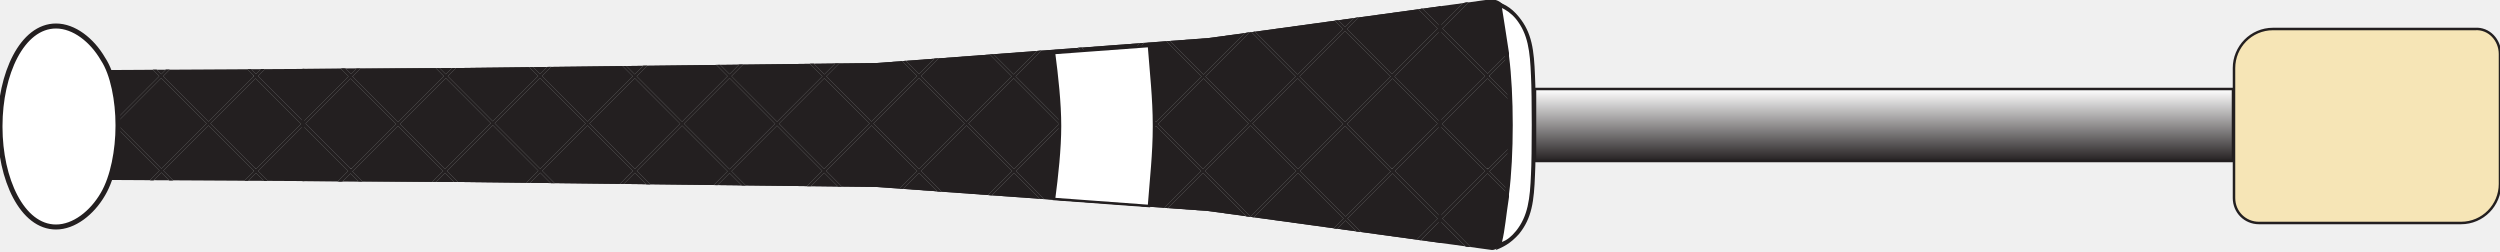
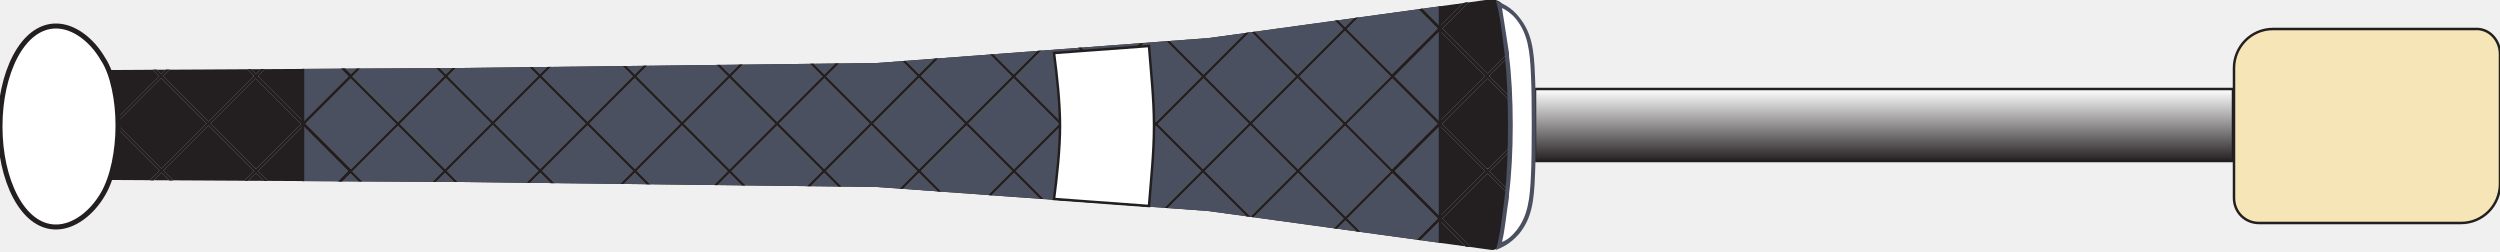
<svg xmlns="http://www.w3.org/2000/svg" xmlns:xlink="http://www.w3.org/1999/xlink" version="1.1" id="Layer_1" x="0px" y="0px" viewBox="0 0 250 25.1" style="enable-background:new 0 0 250 25.1;" xml:space="preserve">
  <style type="text/css">
	.st0{fill:url(#SVGID_1_);stroke:#231F20;stroke-width:0.25;stroke-miterlimit:10;}
	.st1{fill:#F6E5B6;stroke:#231F20;stroke-width:0.25;stroke-miterlimit:10;}
	.st2{clip-path:url(#SVGID_00000023279025978628566540000009473935934925121194_);}
- 	.st3{fill:#231F20;}
- 	.st4{fill:#231F20;stroke:#666666;stroke-width:0.3;stroke-linecap:square;stroke-linejoin:bevel;}
+ 	.st3{fill:#4B5060;}
+ 	.st4{fill:#4B5060;stroke:#666666;stroke-width:0.3;stroke-linecap:square;stroke-linejoin:bevel;}
	.st5{clip-path:url(#SVGID_00000113328138578354004930000008794776601141426821_);}
	.st6{fill:none;stroke:#231F20;stroke-width:0.25;}
	.st7{fill:#FFFFFF;stroke:#231F20;stroke-width:0.25;stroke-miterlimit:10;}
	.st8{fill:#FFFFFF;stroke:#231F20;stroke-width:0.5;stroke-miterlimit:10;}
	.st9{fill:#FFFFFF;}
- 	.st10{fill:#2E3192;}
</style>
  <g>
    <g>
      <linearGradient id="SVGID_1_" gradientUnits="userSpaceOnUse" x1="188.361" y1="8.915" x2="188.361" y2="16.163">
        <stop offset="0" style="stop-color:#FFFFFF" />
        <stop offset="1" style="stop-color:#231F20" />
      </linearGradient>
      <rect x="153.5" y="8.9" class="st0" width="69.8" height="7.2" />
      <path class="st1" d="M250,5.4v13c0,2.1-1.7,3.9-3.9,3.9h-20.2c-1.4,0-2.5-1.1-2.5-2.5v-13c0-2.1,1.7-3.9,3.9-3.9h20.2    C248.9,2.8,250,4,250,5.4z" />
      <g>
        <g>
          <defs>
            <path id="SVGID_00000035492032459503706490000006194709300624208032_" d="M153.5,12.5c0-3,0.2-9.5-3.5-12.3       c-0.3-0.2-0.5-0.2-0.7-0.3l-28.4,3.9L87.7,6.3L45.9,6.8L11,7v11l34.9,0.2l41.8,0.5l33.1,2.4l28.4,3.9c0.2,0,0.5-0.1,0.7-0.3       C153.7,22,153.5,15.6,153.5,12.5" />
          </defs>
          <use xlink:href="#SVGID_00000035492032459503706490000006194709300624208032_" style="overflow:visible;fill:#231F20;" />
          <clipPath id="SVGID_00000051377781264666490450000001903546776458565509_">
            <use xlink:href="#SVGID_00000035492032459503706490000006194709300624208032_" style="overflow:visible;" />
          </clipPath>
          <g style="clip-path:url(#SVGID_00000051377781264666490450000001903546776458565509_);">
            <rect x="30.3" y="-72.9" class="st3" width="113.7" height="113.7" />
            <g>
              <line class="st4" x1="144" y1="40.8" x2="257.7" y2="154.5" />
              <line class="st4" x1="257.7" y1="40.8" x2="144" y2="154.5" />
              <line class="st4" x1="248.2" y1="40.8" x2="139.3" y2="149.7" />
              <line class="st4" x1="238.7" y1="40.8" x2="139.3" y2="140.3" />
              <line class="st4" x1="229.3" y1="40.8" x2="139.2" y2="130.8" />
              <line class="st4" x1="219.8" y1="40.8" x2="139.2" y2="121.3" />
              <line class="st4" x1="210.3" y1="40.8" x2="139.2" y2="111.9" />
              <line class="st4" x1="200.8" y1="40.8" x2="139.2" y2="102.4" />
              <line class="st4" x1="191.4" y1="40.8" x2="139.2" y2="92.9" />
              <line class="st4" x1="181.9" y1="40.8" x2="139.2" y2="83.5" />
              <line class="st4" x1="172.4" y1="40.8" x2="139.2" y2="74" />
              <line class="st4" x1="162.9" y1="40.8" x2="139.2" y2="64.5" />
              <line class="st4" x1="153.5" y1="40.8" x2="139.2" y2="55.1" />
              <line class="st4" x1="144" y1="40.8" x2="139.2" y2="45.6" />
            </g>
            <g>
              <line class="st4" x1="30.3" y1="40.8" x2="144" y2="154.5" />
              <line class="st4" x1="39.8" y1="40.8" x2="148.7" y2="149.7" />
              <line class="st4" x1="49.3" y1="40.8" x2="148.7" y2="140.3" />
              <line class="st4" x1="58.7" y1="40.8" x2="148.7" y2="130.8" />
              <line class="st4" x1="68.2" y1="40.8" x2="148.8" y2="121.3" />
              <line class="st4" x1="77.7" y1="40.8" x2="148.8" y2="111.9" />
              <line class="st4" x1="87.2" y1="40.8" x2="148.8" y2="102.4" />
              <line class="st4" x1="96.6" y1="40.8" x2="148.8" y2="92.9" />
              <line class="st4" x1="106.1" y1="40.8" x2="148.8" y2="83.5" />
              <line class="st4" x1="115.6" y1="40.8" x2="148.8" y2="74" />
              <line class="st4" x1="125.1" y1="40.8" x2="148.8" y2="64.5" />
              <line class="st4" x1="134.5" y1="40.8" x2="148.8" y2="55.1" />
              <line class="st4" x1="144" y1="40.8" x2="148.8" y2="45.6" />
              <line class="st4" x1="144" y1="40.8" x2="30.3" y2="154.5" />
              <line class="st4" x1="134.5" y1="40.8" x2="25.6" y2="149.7" />
              <line class="st4" x1="125.1" y1="40.8" x2="25.6" y2="140.3" />
              <line class="st4" x1="115.6" y1="40.8" x2="25.6" y2="130.8" />
              <line class="st4" x1="106.1" y1="40.8" x2="25.6" y2="121.3" />
              <line class="st4" x1="96.6" y1="40.8" x2="25.6" y2="111.9" />
              <line class="st4" x1="87.2" y1="40.8" x2="25.6" y2="102.4" />
              <line class="st4" x1="77.7" y1="40.8" x2="25.6" y2="92.9" />
              <line class="st4" x1="68.2" y1="40.8" x2="25.5" y2="83.5" />
              <line class="st4" x1="58.7" y1="40.8" x2="25.5" y2="74" />
              <line class="st4" x1="49.3" y1="40.8" x2="25.5" y2="64.5" />
              <line class="st4" x1="39.8" y1="40.8" x2="25.5" y2="55.1" />
              <line class="st4" x1="30.3" y1="40.8" x2="25.5" y2="45.6" />
            </g>
            <g>
              <line class="st4" x1="-83.3" y1="40.8" x2="30.3" y2="154.5" />
              <line class="st4" x1="-73.9" y1="40.8" x2="35.1" y2="149.7" />
              <line class="st4" x1="-64.4" y1="40.8" x2="35.1" y2="140.3" />
              <line class="st4" x1="-54.9" y1="40.8" x2="35.1" y2="130.8" />
              <line class="st4" x1="-45.5" y1="40.8" x2="35.1" y2="121.3" />
              <line class="st4" x1="-36" y1="40.8" x2="35.1" y2="111.9" />
              <line class="st4" x1="-26.5" y1="40.8" x2="35.1" y2="102.4" />
              <line class="st4" x1="-17" y1="40.8" x2="35.1" y2="92.9" />
              <line class="st4" x1="-7.6" y1="40.8" x2="35.1" y2="83.5" />
              <line class="st4" x1="1.9" y1="40.8" x2="35.1" y2="74" />
              <line class="st4" x1="11.4" y1="40.8" x2="35.1" y2="64.5" />
              <line class="st4" x1="20.9" y1="40.8" x2="35.1" y2="55.1" />
              <line class="st4" x1="30.3" y1="40.8" x2="35.1" y2="45.6" />
              <line class="st4" x1="30.3" y1="40.8" x2="-83.3" y2="154.5" />
            </g>
            <g>
              <line class="st4" x1="144" y1="-72.9" x2="257.7" y2="40.8" />
              <line class="st4" x1="139.3" y1="-68.2" x2="248.2" y2="40.8" />
              <line class="st4" x1="139.3" y1="-58.7" x2="238.7" y2="40.8" />
              <line class="st4" x1="139.2" y1="-49.2" x2="229.3" y2="40.8" />
              <line class="st4" x1="139.2" y1="-39.8" x2="219.8" y2="40.8" />
              <line class="st4" x1="139.2" y1="-30.3" x2="210.3" y2="40.8" />
              <line class="st4" x1="139.2" y1="-20.8" x2="200.8" y2="40.8" />
              <line class="st4" x1="139.2" y1="-11.4" x2="191.4" y2="40.8" />
              <line class="st4" x1="139.2" y1="-1.9" x2="181.9" y2="40.8" />
              <line class="st4" x1="139.2" y1="7.6" x2="172.4" y2="40.8" />
              <line class="st4" x1="139.2" y1="17" x2="162.9" y2="40.8" />
              <line class="st4" x1="139.2" y1="26.5" x2="153.5" y2="40.8" />
              <line class="st4" x1="139.2" y1="36" x2="144" y2="40.8" />
              <line class="st4" x1="257.7" y1="-72.9" x2="144" y2="40.8" />
              <line class="st4" x1="248.2" y1="-72.9" x2="139.3" y2="36" />
              <line class="st4" x1="238.7" y1="-72.9" x2="139.3" y2="26.6" />
              <line class="st4" x1="229.3" y1="-72.9" x2="139.2" y2="17.1" />
              <line class="st4" x1="219.8" y1="-72.9" x2="139.2" y2="7.6" />
              <line class="st4" x1="210.3" y1="-72.9" x2="139.2" y2="-1.8" />
              <line class="st4" x1="200.8" y1="-72.9" x2="139.2" y2="-11.3" />
              <line class="st4" x1="191.4" y1="-72.9" x2="139.2" y2="-20.7" />
              <line class="st4" x1="181.9" y1="-72.9" x2="139.2" y2="-30.2" />
              <line class="st4" x1="172.4" y1="-72.9" x2="139.2" y2="-39.7" />
              <line class="st4" x1="162.9" y1="-72.9" x2="139.2" y2="-49.2" />
              <line class="st4" x1="153.5" y1="-72.9" x2="139.2" y2="-58.6" />
              <line class="st4" x1="144" y1="-72.9" x2="139.2" y2="-68.1" />
            </g>
            <g>
              <line class="st4" x1="30.3" y1="-72.9" x2="144" y2="40.8" />
              <line class="st4" x1="25.6" y1="-68.2" x2="134.5" y2="40.8" />
              <line class="st4" x1="25.6" y1="-58.7" x2="125.1" y2="40.8" />
              <line class="st4" x1="25.6" y1="-49.2" x2="115.6" y2="40.8" />
              <line class="st4" x1="25.6" y1="-39.8" x2="106.1" y2="40.8" />
              <line class="st4" x1="25.6" y1="-30.3" x2="96.6" y2="40.8" />
              <line class="st4" x1="25.6" y1="-20.8" x2="87.2" y2="40.8" />
              <line class="st4" x1="25.6" y1="-11.4" x2="77.7" y2="40.8" />
              <line class="st4" x1="25.5" y1="-1.9" x2="68.2" y2="40.8" />
              <line class="st4" x1="25.5" y1="7.6" x2="58.7" y2="40.8" />
              <line class="st4" x1="25.5" y1="17" x2="49.3" y2="40.8" />
              <line class="st4" x1="25.5" y1="26.5" x2="39.8" y2="40.8" />
              <line class="st4" x1="25.5" y1="36" x2="30.3" y2="40.8" />
              <line class="st4" x1="39.8" y1="-72.9" x2="148.7" y2="36" />
              <line class="st4" x1="49.3" y1="-72.9" x2="148.7" y2="26.6" />
              <line class="st4" x1="58.7" y1="-72.9" x2="148.7" y2="17.1" />
              <line class="st4" x1="68.2" y1="-72.9" x2="148.8" y2="7.6" />
              <line class="st4" x1="77.7" y1="-72.9" x2="148.8" y2="-1.8" />
              <line class="st4" x1="87.2" y1="-72.9" x2="148.8" y2="-11.3" />
              <line class="st4" x1="96.6" y1="-72.9" x2="148.8" y2="-20.7" />
              <line class="st4" x1="106.1" y1="-72.9" x2="148.8" y2="-30.2" />
              <line class="st4" x1="115.6" y1="-72.9" x2="148.8" y2="-39.7" />
              <line class="st4" x1="125.1" y1="-72.9" x2="148.8" y2="-49.2" />
              <line class="st4" x1="134.5" y1="-72.9" x2="148.8" y2="-58.6" />
              <line class="st4" x1="144" y1="-72.9" x2="148.8" y2="-68.1" />
              <line class="st4" x1="144" y1="-72.9" x2="30.3" y2="40.8" />
              <line class="st4" x1="134.5" y1="-72.9" x2="25.6" y2="36" />
              <line class="st4" x1="125.1" y1="-72.9" x2="25.6" y2="26.6" />
              <line class="st4" x1="115.6" y1="-72.9" x2="25.6" y2="17.1" />
              <line class="st4" x1="106.1" y1="-72.9" x2="25.6" y2="7.6" />
              <line class="st4" x1="96.6" y1="-72.9" x2="25.6" y2="-1.8" />
              <line class="st4" x1="87.2" y1="-72.9" x2="25.6" y2="-11.3" />
              <line class="st4" x1="77.7" y1="-72.9" x2="25.6" y2="-20.7" />
              <line class="st4" x1="68.2" y1="-72.9" x2="25.5" y2="-30.2" />
              <line class="st4" x1="58.7" y1="-72.9" x2="25.5" y2="-39.7" />
              <line class="st4" x1="49.3" y1="-72.9" x2="25.5" y2="-49.2" />
              <line class="st4" x1="39.8" y1="-72.9" x2="25.5" y2="-58.6" />
              <line class="st4" x1="30.3" y1="-72.9" x2="25.5" y2="-68.1" />
              <line class="st4" x1="148.7" y1="-68.2" x2="39.8" y2="40.8" />
              <line class="st4" x1="148.7" y1="-58.7" x2="49.3" y2="40.8" />
              <line class="st4" x1="148.7" y1="-49.2" x2="58.7" y2="40.8" />
              <line class="st4" x1="148.8" y1="-39.8" x2="68.2" y2="40.8" />
              <line class="st4" x1="148.8" y1="-30.3" x2="77.7" y2="40.8" />
              <line class="st4" x1="148.8" y1="-20.8" x2="87.2" y2="40.8" />
              <line class="st4" x1="148.8" y1="-11.4" x2="96.6" y2="40.8" />
              <line class="st4" x1="148.8" y1="-1.9" x2="106.1" y2="40.8" />
              <line class="st4" x1="148.8" y1="7.6" x2="115.6" y2="40.8" />
              <line class="st4" x1="148.8" y1="17" x2="125.1" y2="40.8" />
              <line class="st4" x1="148.8" y1="26.5" x2="134.5" y2="40.8" />
              <line class="st4" x1="148.8" y1="36" x2="144" y2="40.8" />
            </g>
            <g>
              <line class="st4" x1="-83.3" y1="-72.9" x2="30.3" y2="40.8" />
              <line class="st4" x1="-73.9" y1="-72.9" x2="35.1" y2="36" />
              <line class="st4" x1="-64.4" y1="-72.9" x2="35.1" y2="26.6" />
              <line class="st4" x1="-54.9" y1="-72.9" x2="35.1" y2="17.1" />
              <line class="st4" x1="-45.5" y1="-72.9" x2="35.1" y2="7.6" />
              <line class="st4" x1="-36" y1="-72.9" x2="35.1" y2="-1.8" />
              <line class="st4" x1="-26.5" y1="-72.9" x2="35.1" y2="-11.3" />
              <line class="st4" x1="-17" y1="-72.9" x2="35.1" y2="-20.7" />
              <line class="st4" x1="-7.6" y1="-72.9" x2="35.1" y2="-30.2" />
              <line class="st4" x1="1.9" y1="-72.9" x2="35.1" y2="-39.7" />
              <line class="st4" x1="11.4" y1="-72.9" x2="35.1" y2="-49.2" />
              <line class="st4" x1="20.9" y1="-72.9" x2="35.1" y2="-58.6" />
              <line class="st4" x1="30.3" y1="-72.9" x2="35.1" y2="-68.1" />
              <line class="st4" x1="30.3" y1="-72.9" x2="-83.3" y2="40.8" />
              <line class="st4" x1="35.1" y1="-68.2" x2="-73.9" y2="40.8" />
              <line class="st4" x1="35.1" y1="-58.7" x2="-64.4" y2="40.8" />
              <line class="st4" x1="35.1" y1="-49.2" x2="-54.9" y2="40.8" />
              <line class="st4" x1="35.1" y1="-39.8" x2="-45.5" y2="40.8" />
              <line class="st4" x1="35.1" y1="-30.3" x2="-36" y2="40.8" />
              <line class="st4" x1="35.1" y1="-20.8" x2="-26.5" y2="40.8" />
              <line class="st4" x1="35.1" y1="-11.4" x2="-17" y2="40.8" />
              <line class="st4" x1="35.1" y1="-1.9" x2="-7.6" y2="40.8" />
              <line class="st4" x1="35.1" y1="7.6" x2="1.9" y2="40.8" />
              <line class="st4" x1="35.1" y1="17" x2="11.4" y2="40.8" />
              <line class="st4" x1="35.1" y1="26.5" x2="20.9" y2="40.8" />
              <line class="st4" x1="35.1" y1="36" x2="30.3" y2="40.8" />
            </g>
            <g>
              <line class="st4" x1="144" y1="-186.6" x2="257.7" y2="-72.9" />
              <line class="st4" x1="139.3" y1="-181.8" x2="248.2" y2="-72.9" />
              <line class="st4" x1="139.3" y1="-172.4" x2="238.7" y2="-72.9" />
              <line class="st4" x1="139.2" y1="-162.9" x2="229.3" y2="-72.9" />
              <line class="st4" x1="139.2" y1="-153.4" x2="219.8" y2="-72.9" />
              <line class="st4" x1="139.2" y1="-144" x2="210.3" y2="-72.9" />
              <line class="st4" x1="139.2" y1="-134.5" x2="200.8" y2="-72.9" />
              <line class="st4" x1="139.2" y1="-125" x2="191.4" y2="-72.9" />
              <line class="st4" x1="139.2" y1="-115.6" x2="181.9" y2="-72.9" />
              <line class="st4" x1="139.2" y1="-106.1" x2="172.4" y2="-72.9" />
              <line class="st4" x1="139.2" y1="-96.6" x2="162.9" y2="-72.9" />
              <line class="st4" x1="139.2" y1="-87.2" x2="153.5" y2="-72.9" />
              <line class="st4" x1="139.2" y1="-77.7" x2="144" y2="-72.9" />
              <line class="st4" x1="257.7" y1="-186.6" x2="144" y2="-72.9" />
            </g>
            <g>
              <line class="st4" x1="30.3" y1="-186.6" x2="144" y2="-72.9" />
              <line class="st4" x1="25.6" y1="-181.8" x2="134.5" y2="-72.9" />
              <line class="st4" x1="25.6" y1="-172.4" x2="125.1" y2="-72.9" />
              <line class="st4" x1="25.6" y1="-162.9" x2="115.6" y2="-72.9" />
              <line class="st4" x1="25.6" y1="-153.4" x2="106.1" y2="-72.9" />
              <line class="st4" x1="25.6" y1="-144" x2="96.6" y2="-72.9" />
              <line class="st4" x1="25.6" y1="-134.5" x2="87.2" y2="-72.9" />
              <line class="st4" x1="25.6" y1="-125" x2="77.7" y2="-72.9" />
              <line class="st4" x1="25.5" y1="-115.6" x2="68.2" y2="-72.9" />
              <line class="st4" x1="25.5" y1="-106.1" x2="58.7" y2="-72.9" />
              <line class="st4" x1="25.5" y1="-96.6" x2="49.3" y2="-72.9" />
              <line class="st4" x1="25.5" y1="-87.2" x2="39.8" y2="-72.9" />
              <line class="st4" x1="25.5" y1="-77.7" x2="30.3" y2="-72.9" />
              <line class="st4" x1="144" y1="-186.6" x2="30.3" y2="-72.9" />
              <line class="st4" x1="148.7" y1="-181.8" x2="39.8" y2="-72.9" />
              <line class="st4" x1="148.7" y1="-172.4" x2="49.3" y2="-72.9" />
              <line class="st4" x1="148.7" y1="-162.9" x2="58.7" y2="-72.9" />
              <line class="st4" x1="148.8" y1="-153.4" x2="68.2" y2="-72.9" />
              <line class="st4" x1="148.8" y1="-144" x2="77.7" y2="-72.9" />
              <line class="st4" x1="148.8" y1="-134.5" x2="87.2" y2="-72.9" />
              <line class="st4" x1="148.8" y1="-125" x2="96.6" y2="-72.9" />
              <line class="st4" x1="148.8" y1="-115.6" x2="106.1" y2="-72.9" />
              <line class="st4" x1="148.8" y1="-106.1" x2="115.6" y2="-72.9" />
              <line class="st4" x1="148.8" y1="-96.6" x2="125.1" y2="-72.9" />
              <line class="st4" x1="148.8" y1="-87.2" x2="134.5" y2="-72.9" />
              <line class="st4" x1="148.8" y1="-77.7" x2="144" y2="-72.9" />
            </g>
            <g>
              <line class="st4" x1="-83.3" y1="-186.6" x2="30.3" y2="-72.9" />
              <line class="st4" x1="30.3" y1="-186.6" x2="-83.3" y2="-72.9" />
              <line class="st4" x1="35.1" y1="-181.8" x2="-73.9" y2="-72.9" />
              <line class="st4" x1="35.1" y1="-172.4" x2="-64.4" y2="-72.9" />
              <line class="st4" x1="35.1" y1="-162.9" x2="-54.9" y2="-72.9" />
              <line class="st4" x1="35.1" y1="-153.4" x2="-45.5" y2="-72.9" />
              <line class="st4" x1="35.1" y1="-144" x2="-36" y2="-72.9" />
              <line class="st4" x1="35.1" y1="-134.5" x2="-26.5" y2="-72.9" />
              <line class="st4" x1="35.1" y1="-125" x2="-17" y2="-72.9" />
              <line class="st4" x1="35.1" y1="-115.6" x2="-7.6" y2="-72.9" />
              <line class="st4" x1="35.1" y1="-106.1" x2="1.9" y2="-72.9" />
              <line class="st4" x1="35.1" y1="-96.6" x2="11.4" y2="-72.9" />
              <line class="st4" x1="35.1" y1="-87.2" x2="20.9" y2="-72.9" />
              <line class="st4" x1="35.1" y1="-77.7" x2="30.3" y2="-72.9" />
            </g>
          </g>
        </g>
        <g>
          <defs>
            <path id="SVGID_00000128478635469776447940000014913704689713271724_" d="M153.5,12.5c0-3,0.2-9.5-3.5-12.3       c-0.3-0.2-0.5-0.2-0.7-0.3l-28.4,3.9L87.7,6.3L45.9,6.8L11,7v11l34.9,0.2l41.8,0.5l33.1,2.4l28.4,3.9c0.2,0,0.5-0.1,0.7-0.3       C153.7,22,153.5,15.6,153.5,12.5" />
          </defs>
          <clipPath id="SVGID_00000052071504904848434780000015122249136019031443_">
            <use xlink:href="#SVGID_00000128478635469776447940000014913704689713271724_" style="overflow:visible;" />
          </clipPath>
        </g>
        <g>
          <defs>
            <path id="SVGID_00000051370902131034853370000011606671465387501218_" d="M153.5,12.5c0-3,0.2-9.5-3.5-12.3       c-0.3-0.2-0.5-0.2-0.7-0.3l-28.4,3.9L87.7,6.3L45.9,6.8L11,7v11l34.9,0.2l41.8,0.5l33.1,2.4l28.4,3.9c0.2,0,0.5-0.1,0.7-0.3       C153.7,22,153.5,15.6,153.5,12.5" />
          </defs>
          <clipPath id="SVGID_00000076604363100317889940000007907719587327344003_">
            <use xlink:href="#SVGID_00000051370902131034853370000011606671465387501218_" style="overflow:visible;" />
          </clipPath>
          <g style="clip-path:url(#SVGID_00000076604363100317889940000007907719587327344003_);">
            <rect x="30.3" y="-72.9" class="st6" width="113.7" height="113.7" />
            <g>
              <line class="st6" x1="144" y1="40.8" x2="257.7" y2="154.5" />
              <line class="st6" x1="257.7" y1="40.8" x2="144" y2="154.5" />
              <line class="st6" x1="248.2" y1="40.8" x2="139.3" y2="149.7" />
              <line class="st6" x1="238.7" y1="40.8" x2="139.3" y2="140.3" />
              <line class="st6" x1="229.3" y1="40.8" x2="139.2" y2="130.8" />
              <line class="st6" x1="219.8" y1="40.8" x2="139.2" y2="121.3" />
              <line class="st6" x1="210.3" y1="40.8" x2="139.2" y2="111.9" />
              <line class="st6" x1="200.8" y1="40.8" x2="139.2" y2="102.4" />
              <line class="st6" x1="191.4" y1="40.8" x2="139.2" y2="92.9" />
              <line class="st6" x1="181.9" y1="40.8" x2="139.2" y2="83.5" />
              <line class="st6" x1="172.4" y1="40.8" x2="139.2" y2="74" />
              <line class="st6" x1="162.9" y1="40.8" x2="139.2" y2="64.5" />
              <line class="st6" x1="153.5" y1="40.8" x2="139.2" y2="55.1" />
              <line class="st6" x1="144" y1="40.8" x2="139.2" y2="45.6" />
            </g>
            <g>
              <line class="st6" x1="30.3" y1="40.8" x2="144" y2="154.5" />
              <line class="st6" x1="39.8" y1="40.8" x2="148.7" y2="149.7" />
              <line class="st6" x1="49.3" y1="40.8" x2="148.7" y2="140.3" />
              <line class="st6" x1="58.7" y1="40.8" x2="148.7" y2="130.8" />
              <line class="st6" x1="68.2" y1="40.8" x2="148.8" y2="121.3" />
              <line class="st6" x1="77.7" y1="40.8" x2="148.8" y2="111.9" />
              <line class="st6" x1="87.2" y1="40.8" x2="148.8" y2="102.4" />
              <line class="st6" x1="96.6" y1="40.8" x2="148.8" y2="92.9" />
              <line class="st6" x1="106.1" y1="40.8" x2="148.8" y2="83.5" />
              <line class="st6" x1="115.6" y1="40.8" x2="148.8" y2="74" />
              <line class="st6" x1="125.1" y1="40.8" x2="148.8" y2="64.5" />
              <line class="st6" x1="134.5" y1="40.8" x2="148.8" y2="55.1" />
              <line class="st6" x1="144" y1="40.8" x2="148.8" y2="45.6" />
              <line class="st6" x1="144" y1="40.8" x2="30.3" y2="154.5" />
              <line class="st6" x1="134.5" y1="40.8" x2="25.6" y2="149.7" />
              <line class="st6" x1="125.1" y1="40.8" x2="25.6" y2="140.3" />
              <line class="st6" x1="115.6" y1="40.8" x2="25.6" y2="130.8" />
              <line class="st6" x1="106.1" y1="40.8" x2="25.6" y2="121.3" />
              <line class="st6" x1="96.6" y1="40.8" x2="25.6" y2="111.9" />
              <line class="st6" x1="87.2" y1="40.8" x2="25.6" y2="102.4" />
              <line class="st6" x1="77.7" y1="40.8" x2="25.6" y2="92.9" />
              <line class="st6" x1="68.2" y1="40.8" x2="25.5" y2="83.5" />
              <line class="st6" x1="58.7" y1="40.8" x2="25.5" y2="74" />
              <line class="st6" x1="49.3" y1="40.8" x2="25.5" y2="64.5" />
              <line class="st6" x1="39.8" y1="40.8" x2="25.5" y2="55.1" />
              <line class="st6" x1="30.3" y1="40.8" x2="25.5" y2="45.6" />
            </g>
            <g>
              <line class="st6" x1="-83.3" y1="40.8" x2="30.3" y2="154.5" />
              <line class="st6" x1="-73.9" y1="40.8" x2="35.1" y2="149.7" />
              <line class="st6" x1="-64.4" y1="40.8" x2="35.1" y2="140.3" />
              <line class="st6" x1="-54.9" y1="40.8" x2="35.1" y2="130.8" />
              <line class="st6" x1="-45.5" y1="40.8" x2="35.1" y2="121.3" />
              <line class="st6" x1="-36" y1="40.8" x2="35.1" y2="111.9" />
              <line class="st6" x1="-26.5" y1="40.8" x2="35.1" y2="102.4" />
              <line class="st6" x1="-17" y1="40.8" x2="35.1" y2="92.9" />
              <line class="st6" x1="-7.6" y1="40.8" x2="35.1" y2="83.5" />
              <line class="st6" x1="1.9" y1="40.8" x2="35.1" y2="74" />
              <line class="st6" x1="11.4" y1="40.8" x2="35.1" y2="64.5" />
              <line class="st6" x1="20.9" y1="40.8" x2="35.1" y2="55.1" />
              <line class="st6" x1="30.3" y1="40.8" x2="35.1" y2="45.6" />
              <line class="st6" x1="30.3" y1="40.8" x2="-83.3" y2="154.5" />
            </g>
            <g>
              <line class="st6" x1="144" y1="-72.9" x2="257.7" y2="40.8" />
              <line class="st6" x1="139.3" y1="-68.2" x2="248.2" y2="40.8" />
              <line class="st6" x1="139.3" y1="-58.7" x2="238.7" y2="40.8" />
              <line class="st6" x1="139.2" y1="-49.2" x2="229.3" y2="40.8" />
              <line class="st6" x1="139.2" y1="-39.8" x2="219.8" y2="40.8" />
              <line class="st6" x1="139.2" y1="-30.3" x2="210.3" y2="40.8" />
              <line class="st6" x1="139.2" y1="-20.8" x2="200.8" y2="40.8" />
              <line class="st6" x1="139.2" y1="-11.4" x2="191.4" y2="40.8" />
              <line class="st6" x1="139.2" y1="-1.9" x2="181.9" y2="40.8" />
              <line class="st6" x1="139.2" y1="7.6" x2="172.4" y2="40.8" />
              <line class="st6" x1="139.2" y1="17" x2="162.9" y2="40.8" />
              <line class="st6" x1="139.2" y1="26.5" x2="153.5" y2="40.8" />
              <line class="st6" x1="139.2" y1="36" x2="144" y2="40.8" />
              <line class="st6" x1="257.7" y1="-72.9" x2="144" y2="40.8" />
              <line class="st6" x1="248.2" y1="-72.9" x2="139.3" y2="36" />
              <line class="st6" x1="238.7" y1="-72.9" x2="139.3" y2="26.6" />
              <line class="st6" x1="229.3" y1="-72.9" x2="139.2" y2="17.1" />
              <line class="st6" x1="219.8" y1="-72.9" x2="139.2" y2="7.6" />
              <line class="st6" x1="210.3" y1="-72.9" x2="139.2" y2="-1.8" />
              <line class="st6" x1="200.8" y1="-72.9" x2="139.2" y2="-11.3" />
              <line class="st6" x1="191.4" y1="-72.9" x2="139.2" y2="-20.7" />
              <line class="st6" x1="181.9" y1="-72.9" x2="139.2" y2="-30.2" />
              <line class="st6" x1="172.4" y1="-72.9" x2="139.2" y2="-39.7" />
              <line class="st6" x1="162.9" y1="-72.9" x2="139.2" y2="-49.2" />
              <line class="st6" x1="153.5" y1="-72.9" x2="139.2" y2="-58.6" />
              <line class="st6" x1="144" y1="-72.9" x2="139.2" y2="-68.1" />
            </g>
            <g>
              <line class="st6" x1="30.3" y1="-72.9" x2="144" y2="40.8" />
              <line class="st6" x1="25.6" y1="-68.2" x2="134.5" y2="40.8" />
              <line class="st6" x1="25.6" y1="-58.7" x2="125.1" y2="40.8" />
              <line class="st6" x1="25.6" y1="-49.2" x2="115.6" y2="40.8" />
              <line class="st6" x1="25.6" y1="-39.8" x2="106.1" y2="40.8" />
              <line class="st6" x1="25.6" y1="-30.3" x2="96.6" y2="40.8" />
              <line class="st6" x1="25.6" y1="-20.8" x2="87.2" y2="40.8" />
              <line class="st6" x1="25.6" y1="-11.4" x2="77.7" y2="40.8" />
              <line class="st6" x1="25.5" y1="-1.9" x2="68.2" y2="40.8" />
              <line class="st6" x1="25.5" y1="7.6" x2="58.7" y2="40.8" />
              <line class="st6" x1="25.5" y1="17" x2="49.3" y2="40.8" />
              <line class="st6" x1="25.5" y1="26.5" x2="39.8" y2="40.8" />
              <line class="st6" x1="25.5" y1="36" x2="30.3" y2="40.8" />
              <line class="st6" x1="39.8" y1="-72.9" x2="148.7" y2="36" />
              <line class="st6" x1="49.3" y1="-72.9" x2="148.7" y2="26.6" />
              <line class="st6" x1="58.7" y1="-72.9" x2="148.7" y2="17.1" />
              <line class="st6" x1="68.2" y1="-72.9" x2="148.8" y2="7.6" />
              <line class="st6" x1="77.7" y1="-72.9" x2="148.8" y2="-1.8" />
              <line class="st6" x1="87.2" y1="-72.9" x2="148.8" y2="-11.3" />
              <line class="st6" x1="96.6" y1="-72.9" x2="148.8" y2="-20.7" />
              <line class="st6" x1="106.1" y1="-72.9" x2="148.8" y2="-30.2" />
              <line class="st6" x1="115.6" y1="-72.9" x2="148.8" y2="-39.7" />
              <line class="st6" x1="125.1" y1="-72.9" x2="148.8" y2="-49.2" />
              <line class="st6" x1="134.5" y1="-72.9" x2="148.8" y2="-58.6" />
              <line class="st6" x1="144" y1="-72.9" x2="148.8" y2="-68.1" />
              <line class="st6" x1="144" y1="-72.9" x2="30.3" y2="40.8" />
              <line class="st6" x1="134.5" y1="-72.9" x2="25.6" y2="36" />
              <line class="st6" x1="125.1" y1="-72.9" x2="25.6" y2="26.6" />
              <line class="st6" x1="115.6" y1="-72.9" x2="25.6" y2="17.1" />
              <line class="st6" x1="106.1" y1="-72.9" x2="25.6" y2="7.6" />
              <line class="st6" x1="96.6" y1="-72.9" x2="25.6" y2="-1.8" />
              <line class="st6" x1="87.2" y1="-72.9" x2="25.6" y2="-11.3" />
              <line class="st6" x1="77.7" y1="-72.9" x2="25.6" y2="-20.7" />
              <line class="st6" x1="68.2" y1="-72.9" x2="25.5" y2="-30.2" />
              <line class="st6" x1="58.7" y1="-72.9" x2="25.5" y2="-39.7" />
              <line class="st6" x1="49.3" y1="-72.9" x2="25.5" y2="-49.2" />
              <line class="st6" x1="39.8" y1="-72.9" x2="25.5" y2="-58.6" />
              <line class="st6" x1="30.3" y1="-72.9" x2="25.5" y2="-68.1" />
              <line class="st6" x1="148.7" y1="-68.2" x2="39.8" y2="40.8" />
              <line class="st6" x1="148.7" y1="-58.7" x2="49.3" y2="40.8" />
              <line class="st6" x1="148.7" y1="-49.2" x2="58.7" y2="40.8" />
              <line class="st6" x1="148.8" y1="-39.8" x2="68.2" y2="40.8" />
              <line class="st6" x1="148.8" y1="-30.3" x2="77.7" y2="40.8" />
              <line class="st6" x1="148.8" y1="-20.8" x2="87.2" y2="40.8" />
              <line class="st6" x1="148.8" y1="-11.4" x2="96.6" y2="40.8" />
              <line class="st6" x1="148.8" y1="-1.9" x2="106.1" y2="40.8" />
              <line class="st6" x1="148.8" y1="7.6" x2="115.6" y2="40.8" />
              <line class="st6" x1="148.8" y1="17" x2="125.1" y2="40.8" />
              <line class="st6" x1="148.8" y1="26.5" x2="134.5" y2="40.8" />
              <line class="st6" x1="148.8" y1="36" x2="144" y2="40.8" />
            </g>
            <g>
              <line class="st6" x1="-83.3" y1="-72.9" x2="30.3" y2="40.8" />
              <line class="st6" x1="-73.9" y1="-72.9" x2="35.1" y2="36" />
              <line class="st6" x1="-64.4" y1="-72.9" x2="35.1" y2="26.6" />
              <line class="st6" x1="-54.9" y1="-72.9" x2="35.1" y2="17.1" />
              <line class="st6" x1="-45.5" y1="-72.9" x2="35.1" y2="7.6" />
              <line class="st6" x1="-36" y1="-72.9" x2="35.1" y2="-1.8" />
              <line class="st6" x1="-26.5" y1="-72.9" x2="35.1" y2="-11.3" />
              <line class="st6" x1="-17" y1="-72.9" x2="35.1" y2="-20.7" />
              <line class="st6" x1="-7.6" y1="-72.9" x2="35.1" y2="-30.2" />
              <line class="st6" x1="1.9" y1="-72.9" x2="35.1" y2="-39.7" />
              <line class="st6" x1="11.4" y1="-72.9" x2="35.1" y2="-49.2" />
              <line class="st6" x1="20.9" y1="-72.9" x2="35.1" y2="-58.6" />
              <line class="st6" x1="30.3" y1="-72.9" x2="35.1" y2="-68.1" />
              <line class="st6" x1="30.3" y1="-72.9" x2="-83.3" y2="40.8" />
              <line class="st6" x1="35.1" y1="-68.2" x2="-73.9" y2="40.8" />
              <line class="st6" x1="35.1" y1="-58.7" x2="-64.4" y2="40.8" />
              <line class="st6" x1="35.1" y1="-49.2" x2="-54.9" y2="40.8" />
              <line class="st6" x1="35.1" y1="-39.8" x2="-45.5" y2="40.8" />
              <line class="st6" x1="35.1" y1="-30.3" x2="-36" y2="40.8" />
              <line class="st6" x1="35.1" y1="-20.8" x2="-26.5" y2="40.8" />
              <line class="st6" x1="35.1" y1="-11.4" x2="-17" y2="40.8" />
              <line class="st6" x1="35.1" y1="-1.9" x2="-7.6" y2="40.8" />
              <line class="st6" x1="35.1" y1="7.6" x2="1.9" y2="40.8" />
              <line class="st6" x1="35.1" y1="17" x2="11.4" y2="40.8" />
              <line class="st6" x1="35.1" y1="26.5" x2="20.9" y2="40.8" />
              <line class="st6" x1="35.1" y1="36" x2="30.3" y2="40.8" />
            </g>
            <g>
              <line class="st6" x1="144" y1="-186.6" x2="257.7" y2="-72.9" />
              <line class="st6" x1="139.3" y1="-181.8" x2="248.2" y2="-72.9" />
              <line class="st6" x1="139.3" y1="-172.4" x2="238.7" y2="-72.9" />
              <line class="st6" x1="139.2" y1="-162.9" x2="229.3" y2="-72.9" />
              <line class="st6" x1="139.2" y1="-153.4" x2="219.8" y2="-72.9" />
              <line class="st6" x1="139.2" y1="-144" x2="210.3" y2="-72.9" />
              <line class="st6" x1="139.2" y1="-134.5" x2="200.8" y2="-72.9" />
              <line class="st6" x1="139.2" y1="-125" x2="191.4" y2="-72.9" />
              <line class="st6" x1="139.2" y1="-115.6" x2="181.9" y2="-72.9" />
              <line class="st6" x1="139.2" y1="-106.1" x2="172.4" y2="-72.9" />
              <line class="st6" x1="139.2" y1="-96.6" x2="162.9" y2="-72.9" />
              <line class="st6" x1="139.2" y1="-87.2" x2="153.5" y2="-72.9" />
              <line class="st6" x1="139.2" y1="-77.7" x2="144" y2="-72.9" />
              <line class="st6" x1="257.7" y1="-186.6" x2="144" y2="-72.9" />
            </g>
            <g>
              <line class="st6" x1="30.3" y1="-186.6" x2="144" y2="-72.9" />
              <line class="st6" x1="25.6" y1="-181.8" x2="134.5" y2="-72.9" />
              <line class="st6" x1="25.6" y1="-172.4" x2="125.1" y2="-72.9" />
              <line class="st6" x1="25.6" y1="-162.9" x2="115.6" y2="-72.9" />
              <line class="st6" x1="25.6" y1="-153.4" x2="106.1" y2="-72.9" />
              <line class="st6" x1="25.6" y1="-144" x2="96.6" y2="-72.9" />
              <line class="st6" x1="25.6" y1="-134.5" x2="87.2" y2="-72.9" />
              <line class="st6" x1="25.6" y1="-125" x2="77.7" y2="-72.9" />
              <line class="st6" x1="25.5" y1="-115.6" x2="68.2" y2="-72.9" />
              <line class="st6" x1="25.5" y1="-106.1" x2="58.7" y2="-72.9" />
              <line class="st6" x1="25.5" y1="-96.6" x2="49.3" y2="-72.9" />
              <line class="st6" x1="25.5" y1="-87.2" x2="39.8" y2="-72.9" />
              <line class="st6" x1="25.5" y1="-77.7" x2="30.3" y2="-72.9" />
              <line class="st6" x1="144" y1="-186.6" x2="30.3" y2="-72.9" />
              <line class="st6" x1="148.7" y1="-181.8" x2="39.8" y2="-72.9" />
              <line class="st6" x1="148.7" y1="-172.4" x2="49.3" y2="-72.9" />
              <line class="st6" x1="148.7" y1="-162.9" x2="58.7" y2="-72.9" />
              <line class="st6" x1="148.8" y1="-153.4" x2="68.2" y2="-72.9" />
              <line class="st6" x1="148.8" y1="-144" x2="77.7" y2="-72.9" />
              <line class="st6" x1="148.8" y1="-134.5" x2="87.2" y2="-72.9" />
              <line class="st6" x1="148.8" y1="-125" x2="96.6" y2="-72.9" />
              <line class="st6" x1="148.8" y1="-115.6" x2="106.1" y2="-72.9" />
              <line class="st6" x1="148.8" y1="-106.1" x2="115.6" y2="-72.9" />
              <line class="st6" x1="148.8" y1="-96.6" x2="125.1" y2="-72.9" />
              <line class="st6" x1="148.8" y1="-87.2" x2="134.5" y2="-72.9" />
              <line class="st6" x1="148.8" y1="-77.7" x2="144" y2="-72.9" />
            </g>
            <g>
              <line class="st6" x1="-83.3" y1="-186.6" x2="30.3" y2="-72.9" />
              <line class="st6" x1="30.3" y1="-186.6" x2="-83.3" y2="-72.9" />
              <line class="st6" x1="35.1" y1="-181.8" x2="-73.9" y2="-72.9" />
              <line class="st6" x1="35.1" y1="-172.4" x2="-64.4" y2="-72.9" />
              <line class="st6" x1="35.1" y1="-162.9" x2="-54.9" y2="-72.9" />
              <line class="st6" x1="35.1" y1="-153.4" x2="-45.5" y2="-72.9" />
              <line class="st6" x1="35.1" y1="-144" x2="-36" y2="-72.9" />
              <line class="st6" x1="35.1" y1="-134.5" x2="-26.5" y2="-72.9" />
              <line class="st6" x1="35.1" y1="-125" x2="-17" y2="-72.9" />
              <line class="st6" x1="35.1" y1="-115.6" x2="-7.6" y2="-72.9" />
              <line class="st6" x1="35.1" y1="-106.1" x2="1.9" y2="-72.9" />
              <line class="st6" x1="35.1" y1="-96.6" x2="11.4" y2="-72.9" />
              <line class="st6" x1="35.1" y1="-87.2" x2="20.9" y2="-72.9" />
              <line class="st6" x1="35.1" y1="-77.7" x2="30.3" y2="-72.9" />
            </g>
          </g>
        </g>
      </g>
      <path class="st7" d="M115.4,12.5v0.2c0,2.6-0.3,5.3-0.5,7.9l-9.5-0.7c0.3-2.3,0.6-5,0.6-7.3s-0.3-5-0.6-7.3l9.5-0.7    C115.1,7.2,115.4,9.9,115.4,12.5z" />
      <path class="st8" d="M11.8,12.5v0.1c0,2.4-0.5,5.1-1.5,6.8c-1.1,1.9-2.9,3.3-4.7,3.3c-3.4,0-5.6-4.8-5.6-10v-0.1    c0-5.2,2.2-10,5.6-10c1.8,0,3.6,1.4,4.7,3.3C11.3,7.4,11.8,10.1,11.8,12.5z" />
      <g>
        <path class="st9" d="M149.9,24.6c0.3-1.3,0.5-2.8,0.8-4.9l0-0.3c0.5-3.8,0.5-9.9,0-13.7l0-0.3c-0.3-2.1-0.4-3.6-0.8-4.9     c0.6,0.3,1.2,0.5,1.8,1.4c1.2,1.5,1.4,3.2,1.6,5.8c0.1,1.9,0.1,8,0,9.8c-0.1,2.6-0.3,4.3-1.6,5.8C151,24.1,150.5,24.4,149.9,24.6     z" />
        <path class="st3" d="M150.2,0.8c0.4,0.2,0.9,0.5,1.4,1.1c1.2,1.5,1.4,3.2,1.5,5.7c0.1,1.9,0.1,7.9,0,9.8     c-0.1,2.5-0.3,4.2-1.5,5.7c-0.5,0.6-0.9,0.9-1.4,1.1c0.3-1.2,0.4-2.6,0.7-4.5l0-0.3c0.5-3.8,0.5-10,0-13.8l0-0.3     C150.6,3.4,150.4,2,150.2,0.8 M149.6,0.1c0.4,1.4,0.6,3.1,0.9,5.6c0.4,3.8,0.4,9.9,0,13.7c-0.3,2.5-0.5,4.1-0.9,5.6     c0.7-0.3,1.4-0.6,2.3-1.6c1.3-1.6,1.5-3.3,1.6-5.9c0.1-1.9,0.1-7.9,0-9.9c-0.1-2.6-0.3-4.3-1.6-5.9C151,0.6,150.3,0.4,149.6,0.1     L149.6,0.1z" />
      </g>
    </g>
  </g>
-   <path class="st10" d="M102.3,164h-92c-1.1,5.8-6.6,5-7.7,5c-8,0-8.2-6.7-8.2-10.3v-6.3c0-3.6,0.1-10.3,8.2-10.3c1.1,0,6.6-0.7,7.7,5  h92c0,0,62.3-23.2,72.7-23.4c10.7-0.4,15.9-0.2,23.9,1.7l43.9,19c0,0,0.7,1.9,1.1,5.2c0.6,3,0.6,5.2,0.6,6c0,0.7,0,3-0.6,6  c-0.4,3.4-1.1,5.2-1.1,5.2L199,185.7c-8,1.9-13.3,2.1-23.9,1.7C164.6,187.2,102.3,164,102.3,164L102.3,164z" />
</svg>
